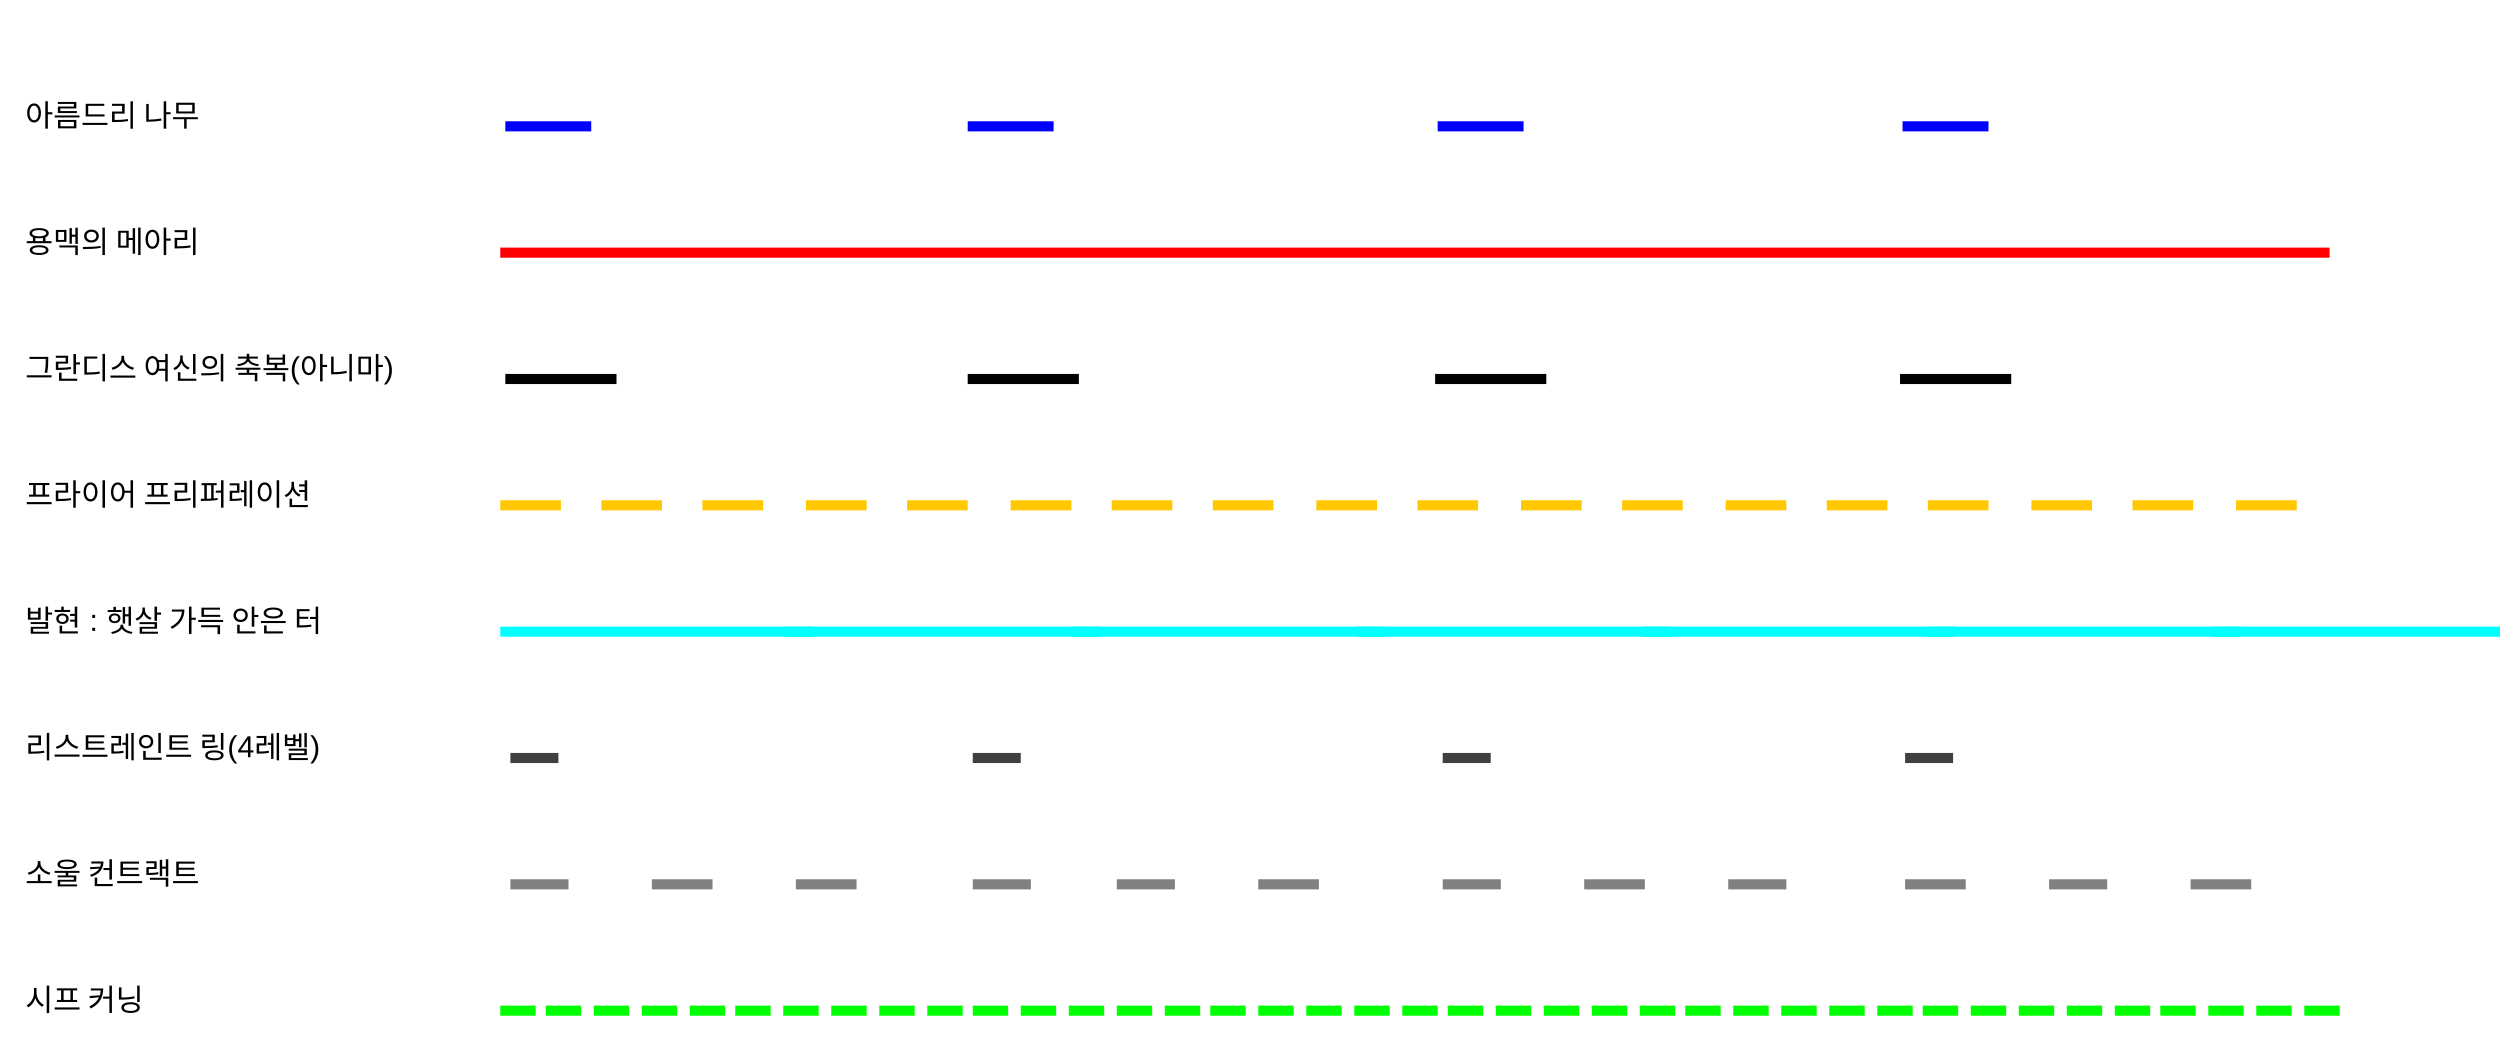
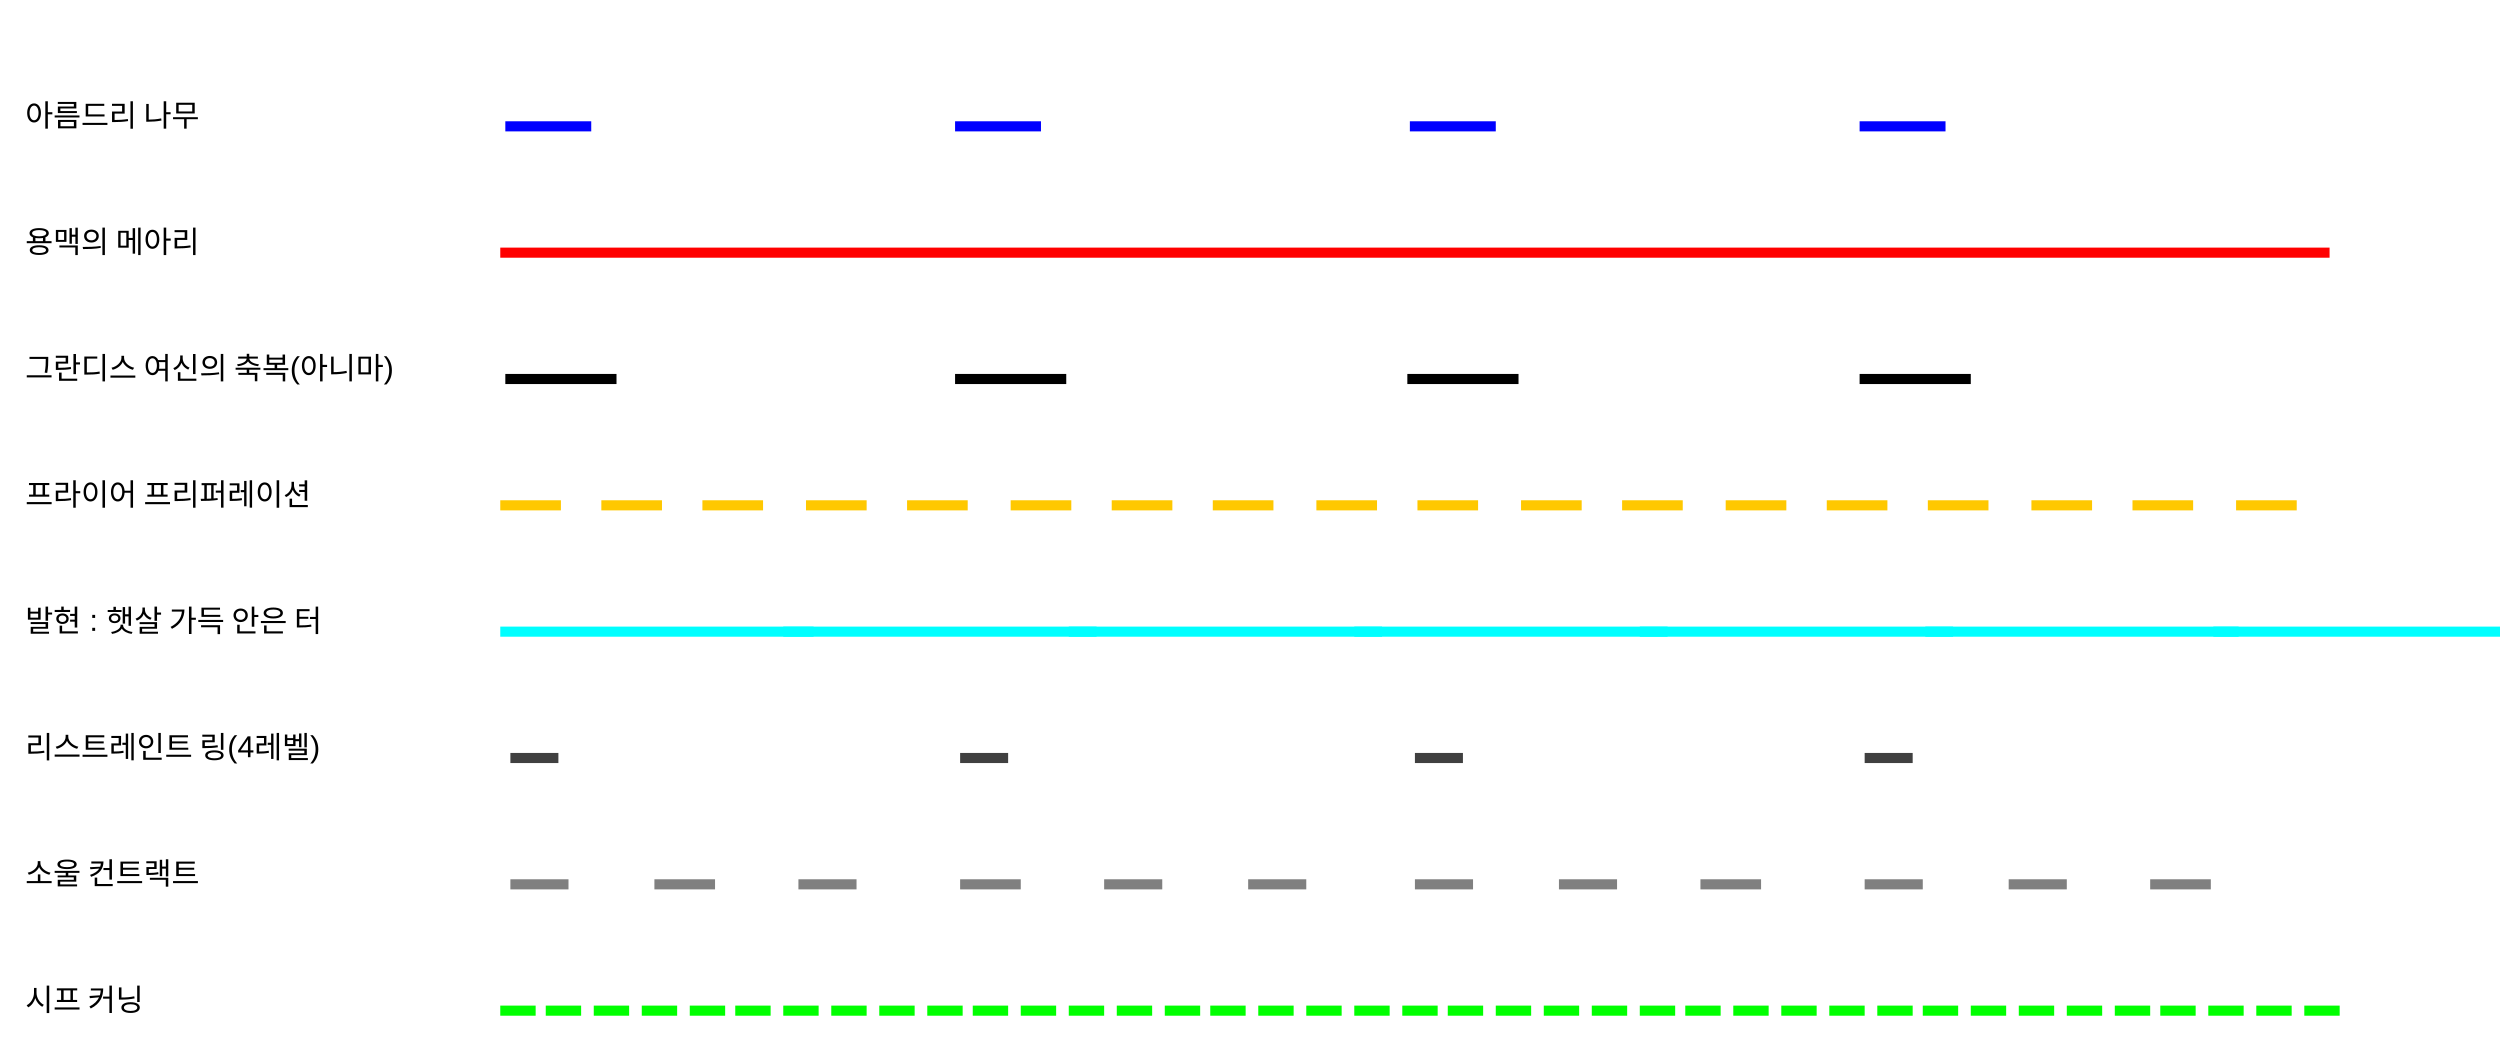
<svg xmlns="http://www.w3.org/2000/svg" style="fill-opacity:1; color-rendering:auto; color-interpolation:auto; text-rendering:auto; stroke:black; stroke-linecap:square; stroke-miterlimit:10; shape-rendering:auto; stroke-opacity:1; fill:black; stroke-dasharray:none; font-weight:normal; stroke-width:1; font-family:'Dialog'; font-style:normal; stroke-linejoin:miter; font-size:12px; stroke-dashoffset:0; image-rendering:auto;">
  <defs id="genericDefs" />
  <g>
    <g style="font-family:'Arial';">
      <text x="10" xml:space="preserve" y="50" style="stroke:none;">아름드리 나무</text>
      <line x1="202" x2="232" y1="50" style="fill:none; stroke:blue; stroke-width:4;" y2="50" />
-       <line x1="385" x2="415" y1="50" style="fill:none; stroke:blue; stroke-width:4;" y2="50" />
-       <line x1="571" x2="601" y1="50" style="fill:none; stroke:blue; stroke-width:4;" y2="50" />
-       <line x1="755" x2="785" y1="50" style="fill:none; stroke:blue; stroke-width:4;" y2="50" />
+       <line x1="380" x2="410" y1="50" style="fill:none; stroke:blue; stroke-width:4;" y2="50" />
+       <line x1="560" x2="590" y1="50" style="fill:none; stroke:blue; stroke-width:4;" y2="50" />
+       <line x1="738" x2="768" y1="50" style="fill:none; stroke:blue; stroke-width:4;" y2="50" />
      <text x="10" xml:space="preserve" y="100" style="stroke-width:4; stroke:none;">용맥의 메아리</text>
      <line x1="200" x2="920" y1="100" style="fill:none; stroke:red; stroke-width:4;" y2="100" />
      <text x="10" xml:space="preserve" y="150" style="stroke-width:4; stroke:none;">그란디스 여신의 축복(아니마)</text>
      <line x1="202" x2="242" y1="150" style="fill:none; stroke-width:4;" y2="150" />
-       <line x1="385" x2="425" y1="150" style="fill:none; stroke-width:4;" y2="150" />
-       <line x1="570" x2="610" y1="150" style="fill:none; stroke-width:4;" y2="150" />
-       <line x1="754" x2="794" y1="150" style="fill:none; stroke-width:4;" y2="150" />
+       <line x1="380" x2="420" y1="150" style="fill:none; stroke-width:4;" y2="150" />
+       <line x1="559" x2="599" y1="150" style="fill:none; stroke-width:4;" y2="150" />
+       <line x1="738" x2="778" y1="150" style="fill:none; stroke-width:4;" y2="150" />
      <text x="10" xml:space="preserve" y="200" style="stroke-width:4; stroke:none;">프라이어 프리퍼레이션</text>
      <line x1="200" x2="220" y1="200" style="fill:none; stroke:rgb(255,200,0); stroke-width:4;" y2="200" />
      <line x1="240" x2="260" y1="200" style="fill:none; stroke:rgb(255,200,0); stroke-width:4;" y2="200" />
      <line x1="280" x2="300" y1="200" style="fill:none; stroke:rgb(255,200,0); stroke-width:4;" y2="200" />
      <line x1="321" x2="341" y1="200" style="fill:none; stroke:rgb(255,200,0); stroke-width:4;" y2="200" />
      <line x1="361" x2="381" y1="200" style="fill:none; stroke:rgb(255,200,0); stroke-width:4;" y2="200" />
      <line x1="402" x2="422" y1="200" style="fill:none; stroke:rgb(255,200,0); stroke-width:4;" y2="200" />
      <line x1="442" x2="462" y1="200" style="fill:none; stroke:rgb(255,200,0); stroke-width:4;" y2="200" />
      <line x1="482" x2="502" y1="200" style="fill:none; stroke:rgb(255,200,0); stroke-width:4;" y2="200" />
      <line x1="523" x2="543" y1="200" style="fill:none; stroke:rgb(255,200,0); stroke-width:4;" y2="200" />
      <line x1="563" x2="583" y1="200" style="fill:none; stroke:rgb(255,200,0); stroke-width:4;" y2="200" />
      <line x1="604" x2="624" y1="200" style="fill:none; stroke:rgb(255,200,0); stroke-width:4;" y2="200" />
      <line x1="644" x2="664" y1="200" style="fill:none; stroke:rgb(255,200,0); stroke-width:4;" y2="200" />
      <line x1="685" x2="705" y1="200" style="fill:none; stroke:rgb(255,200,0); stroke-width:4;" y2="200" />
      <line x1="725" x2="745" y1="200" style="fill:none; stroke:rgb(255,200,0); stroke-width:4;" y2="200" />
      <line x1="765" x2="785" y1="200" style="fill:none; stroke:rgb(255,200,0); stroke-width:4;" y2="200" />
      <line x1="806" x2="826" y1="200" style="fill:none; stroke:rgb(255,200,0); stroke-width:4;" y2="200" />
      <line x1="846" x2="866" y1="200" style="fill:none; stroke:rgb(255,200,0); stroke-width:4;" y2="200" />
      <line x1="887" x2="907" y1="200" style="fill:none; stroke:rgb(255,200,0); stroke-width:4;" y2="200" />
      <text x="10" xml:space="preserve" y="250" style="stroke-width:4; stroke:none;">발현 : 햇살 가득 안은 터</text>
      <line x1="200" x2="320" y1="250" style="fill:none; stroke:aqua; stroke-width:4;" y2="250" />
-       <line x1="313" x2="433" y1="250" style="fill:none; stroke:aqua; stroke-width:4;" y2="250" />
-       <line x1="426" x2="546" y1="250" style="fill:none; stroke:aqua; stroke-width:4;" y2="250" />
-       <line x1="539" x2="659" y1="250" style="fill:none; stroke:aqua; stroke-width:4;" y2="250" />
-       <line x1="652" x2="772" y1="250" style="fill:none; stroke:aqua; stroke-width:4;" y2="250" />
-       <line x1="765" x2="885" y1="250" style="fill:none; stroke:aqua; stroke-width:4;" y2="250" />
+       <line x1="312" x2="432" y1="250" style="fill:none; stroke:aqua; stroke-width:4;" y2="250" />
+       <line x1="425" x2="545" y1="250" style="fill:none; stroke:aqua; stroke-width:4;" y2="250" />
+       <line x1="538" x2="658" y1="250" style="fill:none; stroke:aqua; stroke-width:4;" y2="250" />
+       <line x1="651" x2="771" y1="250" style="fill:none; stroke:aqua; stroke-width:4;" y2="250" />
+       <line x1="764" x2="884" y1="250" style="fill:none; stroke:aqua; stroke-width:4;" y2="250" />
      <line x1="878" x2="998" y1="250" style="fill:none; stroke:aqua; stroke-width:4;" y2="250" />
      <text x="10" xml:space="preserve" y="300" style="stroke-width:4; stroke:none;">리스트레인트 링(4레벨)</text>
      <line x1="204" x2="219" y1="300" style="fill:none; stroke:rgb(64,64,64); stroke-width:4;" y2="300" />
-       <line x1="387" x2="402" y1="300" style="fill:none; stroke:rgb(64,64,64); stroke-width:4;" y2="300" />
-       <line x1="573" x2="588" y1="300" style="fill:none; stroke:rgb(64,64,64); stroke-width:4;" y2="300" />
-       <line x1="756" x2="771" y1="300" style="fill:none; stroke:rgb(64,64,64); stroke-width:4;" y2="300" />
+       <line x1="382" x2="397" y1="300" style="fill:none; stroke:rgb(64,64,64); stroke-width:4;" y2="300" />
+       <line x1="562" x2="577" y1="300" style="fill:none; stroke:rgb(64,64,64); stroke-width:4;" y2="300" />
+       <line x1="740" x2="755" y1="300" style="fill:none; stroke:rgb(64,64,64); stroke-width:4;" y2="300" />
      <text x="10" xml:space="preserve" y="350" style="stroke-width:4; stroke:none;">소울 컨트랙트</text>
      <line x1="204" x2="223" y1="350" style="fill:none; stroke:gray; stroke-width:4;" y2="350" />
-       <line x1="260" x2="280" y1="350" style="fill:none; stroke:gray; stroke-width:4;" y2="350" />
-       <line x1="317" x2="337" y1="350" style="fill:none; stroke:gray; stroke-width:4;" y2="350" />
-       <line x1="387" x2="406" y1="350" style="fill:none; stroke:gray; stroke-width:4;" y2="350" />
-       <line x1="444" x2="463" y1="350" style="fill:none; stroke:gray; stroke-width:4;" y2="350" />
-       <line x1="500" x2="520" y1="350" style="fill:none; stroke:gray; stroke-width:4;" y2="350" />
-       <line x1="573" x2="592" y1="350" style="fill:none; stroke:gray; stroke-width:4;" y2="350" />
-       <line x1="629" x2="649" y1="350" style="fill:none; stroke:gray; stroke-width:4;" y2="350" />
-       <line x1="686" x2="705" y1="350" style="fill:none; stroke:gray; stroke-width:4;" y2="350" />
-       <line x1="756" x2="776" y1="350" style="fill:none; stroke:gray; stroke-width:4;" y2="350" />
-       <line x1="813" x2="832" y1="350" style="fill:none; stroke:gray; stroke-width:4;" y2="350" />
-       <line x1="869" x2="889" y1="350" style="fill:none; stroke:gray; stroke-width:4;" y2="350" />
+       <line x1="261" x2="281" y1="350" style="fill:none; stroke:gray; stroke-width:4;" y2="350" />
+       <line x1="318" x2="337" y1="350" style="fill:none; stroke:gray; stroke-width:4;" y2="350" />
+       <line x1="382" x2="402" y1="350" style="fill:none; stroke:gray; stroke-width:4;" y2="350" />
+       <line x1="439" x2="458" y1="350" style="fill:none; stroke:gray; stroke-width:4;" y2="350" />
+       <line x1="496" x2="515" y1="350" style="fill:none; stroke:gray; stroke-width:4;" y2="350" />
+       <line x1="562" x2="581" y1="350" style="fill:none; stroke:gray; stroke-width:4;" y2="350" />
+       <line x1="619" x2="638" y1="350" style="fill:none; stroke:gray; stroke-width:4;" y2="350" />
+       <line x1="675" x2="695" y1="350" style="fill:none; stroke:gray; stroke-width:4;" y2="350" />
+       <line x1="740" x2="759" y1="350" style="fill:none; stroke:gray; stroke-width:4;" y2="350" />
+       <line x1="797" x2="816" y1="350" style="fill:none; stroke:gray; stroke-width:4;" y2="350" />
+       <line x1="853" x2="873" y1="350" style="fill:none; stroke:gray; stroke-width:4;" y2="350" />
      <text x="10" xml:space="preserve" y="400" style="stroke-width:4; stroke:none;">시프 커닝</text>
      <line x1="200" x2="210" y1="400" style="fill:none; stroke:lime; stroke-width:4;" y2="400" />
      <line x1="218" x2="228" y1="400" style="fill:none; stroke:lime; stroke-width:4;" y2="400" />
      <line x1="237" x2="247" y1="400" style="fill:none; stroke:lime; stroke-width:4;" y2="400" />
      <line x1="256" x2="266" y1="400" style="fill:none; stroke:lime; stroke-width:4;" y2="400" />
      <line x1="275" x2="285" y1="400" style="fill:none; stroke:lime; stroke-width:4;" y2="400" />
      <line x1="293" x2="303" y1="400" style="fill:none; stroke:lime; stroke-width:4;" y2="400" />
      <line x1="312" x2="322" y1="400" style="fill:none; stroke:lime; stroke-width:4;" y2="400" />
      <line x1="331" x2="341" y1="400" style="fill:none; stroke:lime; stroke-width:4;" y2="400" />
      <line x1="350" x2="360" y1="400" style="fill:none; stroke:lime; stroke-width:4;" y2="400" />
      <line x1="369" x2="379" y1="400" style="fill:none; stroke:lime; stroke-width:4;" y2="400" />
      <line x1="387" x2="397" y1="400" style="fill:none; stroke:lime; stroke-width:4;" y2="400" />
      <line x1="406" x2="416" y1="400" style="fill:none; stroke:lime; stroke-width:4;" y2="400" />
      <line x1="425" x2="435" y1="400" style="fill:none; stroke:lime; stroke-width:4;" y2="400" />
      <line x1="444" x2="454" y1="400" style="fill:none; stroke:lime; stroke-width:4;" y2="400" />
      <line x1="463" x2="473" y1="400" style="fill:none; stroke:lime; stroke-width:4;" y2="400" />
      <line x1="481" x2="491" y1="400" style="fill:none; stroke:lime; stroke-width:4;" y2="400" />
      <line x1="500" x2="510" y1="400" style="fill:none; stroke:lime; stroke-width:4;" y2="400" />
      <line x1="519" x2="529" y1="400" style="fill:none; stroke:lime; stroke-width:4;" y2="400" />
      <line x1="538" x2="548" y1="400" style="fill:none; stroke:lime; stroke-width:4;" y2="400" />
      <line x1="557" x2="567" y1="400" style="fill:none; stroke:lime; stroke-width:4;" y2="400" />
      <line x1="575" x2="585" y1="400" style="fill:none; stroke:lime; stroke-width:4;" y2="400" />
      <line x1="594" x2="604" y1="400" style="fill:none; stroke:lime; stroke-width:4;" y2="400" />
      <line x1="613" x2="623" y1="400" style="fill:none; stroke:lime; stroke-width:4;" y2="400" />
      <line x1="632" x2="642" y1="400" style="fill:none; stroke:lime; stroke-width:4;" y2="400" />
      <line x1="651" x2="661" y1="400" style="fill:none; stroke:lime; stroke-width:4;" y2="400" />
      <line x1="669" x2="679" y1="400" style="fill:none; stroke:lime; stroke-width:4;" y2="400" />
      <line x1="688" x2="698" y1="400" style="fill:none; stroke:lime; stroke-width:4;" y2="400" />
      <line x1="707" x2="717" y1="400" style="fill:none; stroke:lime; stroke-width:4;" y2="400" />
      <line x1="726" x2="736" y1="400" style="fill:none; stroke:lime; stroke-width:4;" y2="400" />
      <line x1="745" x2="755" y1="400" style="fill:none; stroke:lime; stroke-width:4;" y2="400" />
      <line x1="763" x2="773" y1="400" style="fill:none; stroke:lime; stroke-width:4;" y2="400" />
      <line x1="782" x2="792" y1="400" style="fill:none; stroke:lime; stroke-width:4;" y2="400" />
      <line x1="801" x2="811" y1="400" style="fill:none; stroke:lime; stroke-width:4;" y2="400" />
      <line x1="820" x2="830" y1="400" style="fill:none; stroke:lime; stroke-width:4;" y2="400" />
      <line x1="839" x2="849" y1="400" style="fill:none; stroke:lime; stroke-width:4;" y2="400" />
      <line x1="857" x2="867" y1="400" style="fill:none; stroke:lime; stroke-width:4;" y2="400" />
      <line x1="876" x2="886" y1="400" style="fill:none; stroke:lime; stroke-width:4;" y2="400" />
      <line x1="895" x2="905" y1="400" style="fill:none; stroke:lime; stroke-width:4;" y2="400" />
      <line x1="914" x2="924" y1="400" style="fill:none; stroke:lime; stroke-width:4;" y2="400" />
      <text x="200" xml:space="preserve" y="450" style="stroke-width:4; stroke:none;">0</text>
      <text x="260" xml:space="preserve" y="450" style="stroke-width:4; stroke:none;">1</text>
      <text x="320" xml:space="preserve" y="450" style="stroke-width:4; stroke:none;">2</text>
      <text x="380" xml:space="preserve" y="450" style="stroke-width:4; stroke:none;">3</text>
      <text x="440" xml:space="preserve" y="450" style="stroke-width:4; stroke:none;">4</text>
      <text x="500" xml:space="preserve" y="450" style="stroke-width:4; stroke:none;">5</text>
      <text x="560" xml:space="preserve" y="450" style="stroke-width:4; stroke:none;">6</text>
      <text x="620" xml:space="preserve" y="450" style="stroke-width:4; stroke:none;">7</text>
      <text x="680" xml:space="preserve" y="450" style="stroke-width:4; stroke:none;">8</text>
      <text x="740" xml:space="preserve" y="450" style="stroke-width:4; stroke:none;">9</text>
      <text x="800" xml:space="preserve" y="450" style="stroke-width:4; stroke:none;">10</text>
      <text x="860" xml:space="preserve" y="450" style="stroke-width:4; stroke:none;">11</text>
      <text x="920" xml:space="preserve" y="450" style="stroke-width:4; stroke:none;">12</text>
    </g>
  </g>
</svg>
